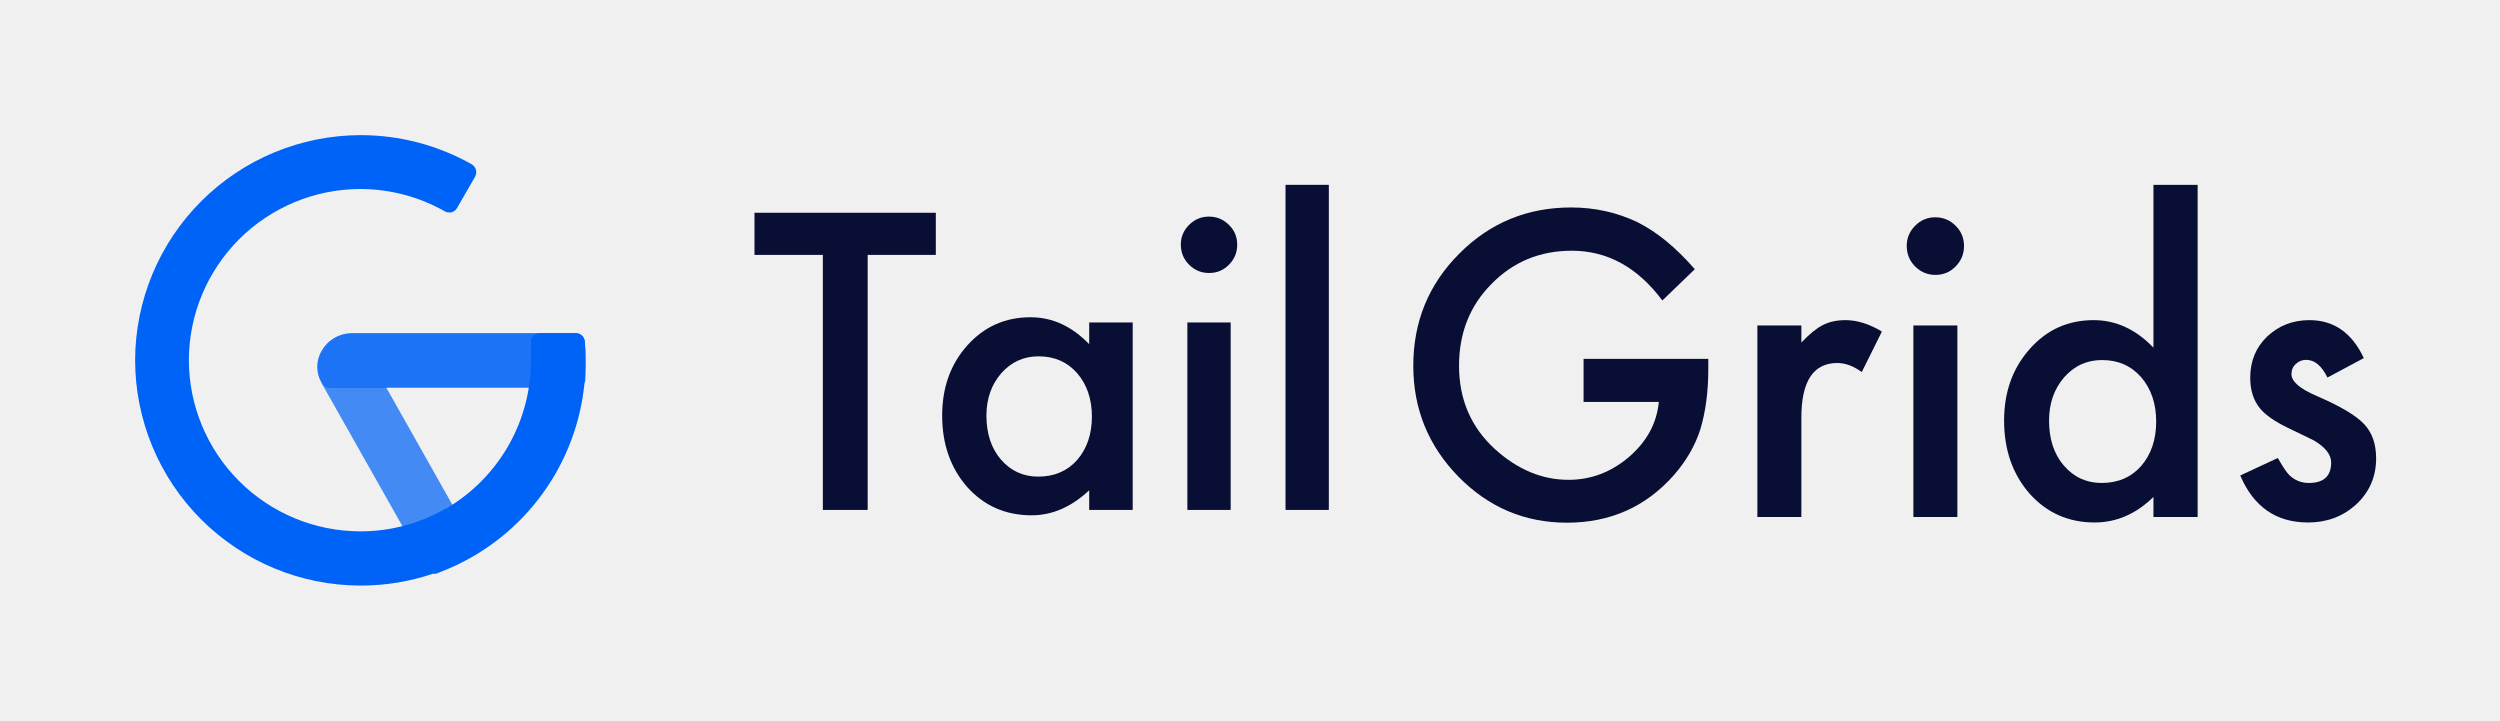
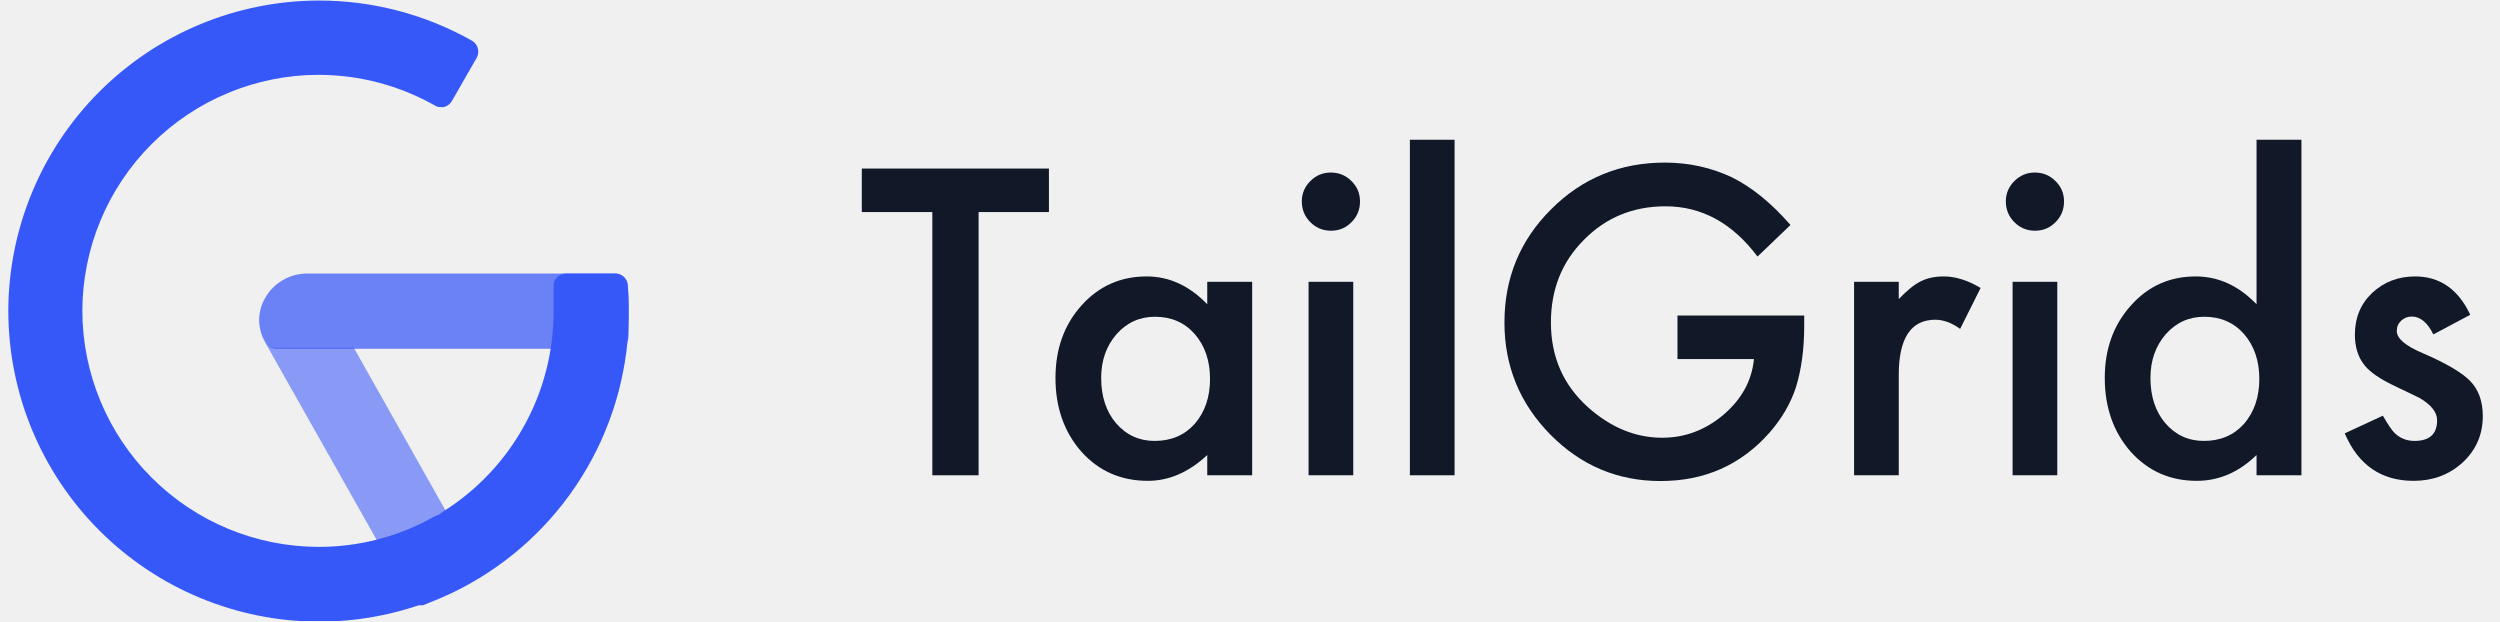
- <svg xmlns="http://www.w3.org/2000/svg" fill="none" height="96" viewBox="0 0 333 96" width="333">
-   <path d="m77.904 45.478c-.029-.299-.168-.577-.39-.781-.222-.204-.51-.319-.811-.323h-29.928c-.813.02-1.606.252-2.301.673-.695.421-1.268 1.016-1.662 1.727-.364.636-.556 1.355-.556 2.088 0 .733.192 1.452.556 2.088.104.2.259.369.448.491.19.122.408.193.633.205h32.883c.301-.004.59-.119.811-.323.222-.204.36-.482.39-.781 0-.936 0-1.728 0-2.4s-0-1.752-.072-2.664z" fill="#0063f7" opacity=".88" />
-   <path d="m51.409 51.55h-7.59c-.215-.015-.424-.082-.608-.195-.184-.113-.338-.268-.449-.453l13.956 24.696c.107.185.261.338.447.444.186.105.396.16.61.157.135.023.273.023.408 0 1.587-.571 3.122-1.278 4.588-2.112.137-.077.258-.181.354-.305.097-.124.167-.267.207-.419s.05-.311.028-.467-.076-.306-.157-.441z" fill="#0063f7" opacity=".72" />
-   <path d="m57.691 76.414c.012 0.0.024 0.0.035 0 .127.023.257.023.384 0l.768-.312.697-.288c1.062-.441 2.097-.946 3.099-1.512 4.683-2.636 8.574-6.477 11.269-11.124s4.095-9.93 4.055-15.3c0-.888-.048-1.584-.12-2.4-.024-.297-.157-.575-.375-.779s-.504-.32-.802-.325h-4.804c-.169.002-.335.039-.488.11s-.29.172-.401.298c-.112.122-.196.266-.246.424s-.064.324-.043.488v2.4c-.006 3.83-.977 7.596-2.825 10.952-1.847 3.356-4.511 6.192-7.744 8.248-.128.082-.252.171-.377.261-.071.051-.142.102-.215.152-.119.024-.234.063-.343.117-3.425 1.947-7.3 2.965-11.241 2.952-6.048-.013-11.845-2.419-16.121-6.692s-6.685-10.065-6.697-16.108c.013-6.043 2.421-11.835 6.697-16.108s10.073-6.679 16.121-6.692c3.939.001 7.811 1.018 11.241 2.952.179.114.388.172.601.168h.264c.165-.036.32-.106.457-.205.136-.099.251-.225.336-.371l2.402-4.176c.159-.278.203-.607.122-.916s-.28-.575-.554-.74c-4.521-2.553-9.627-3.892-14.82-3.888-7.959.013-15.589 3.178-21.217 8.801-5.628 5.623-8.795 13.247-8.808 21.199.013 7.953 3.18 15.576 8.808 21.199 5.628 5.623 13.258 8.788 21.217 8.801 3.3.003 6.565-.537 9.666-1.586z" fill="#0063f7" />
-   <g fill="#090e34">
-     <path d="m115.574 33.953v33.969h-5.973v-33.969h-9.101v-5.614h24.15v5.614z" />
-     <path d="m145.082 42.951h5.794v24.97h-5.794v-2.615c-2.375 2.222-4.931 3.333-7.665 3.333-3.453 0-6.307-1.248-8.563-3.743-2.239-2.547-3.358-5.726-3.358-9.537 0-3.743 1.119-6.862 3.358-9.357s5.042-3.743 8.409-3.743c2.906 0 5.512 1.196 7.819 3.589zm-13.69 12.408c0 2.393.641 4.341 1.923 5.845 1.316 1.521 2.974 2.282 4.974 2.282 2.136 0 3.862-.735 5.178-2.205 1.316-1.521 1.974-3.452 1.974-5.794s-.658-4.273-1.974-5.794c-1.316-1.487-3.025-2.23-5.127-2.23-1.983 0-3.641.752-4.974 2.256-1.316 1.521-1.974 3.401-1.974 5.64z" />
-     <path d="m163.925 42.951v24.97h-5.768v-24.97zm-6.64-10.383c0-1.008.368-1.88 1.103-2.615.735-.735 1.615-1.102 2.64-1.102 1.043 0 1.932.367 2.667 1.102.734.718 1.102 1.598 1.102 2.641 0 1.043-.368 1.931-1.102 2.666-.718.735-1.598 1.102-2.641 1.102s-1.931-.367-2.666-1.102c-.735-.735-1.103-1.632-1.103-2.692z" />
-     <path d="m177 24.621v43.3h-5.768v-43.3z" />
-     <path d="m210.931 47.802h16.614v1.336c0 3.038-.356 5.728-1.067 8.068-.695 2.165-1.867 4.191-3.516 6.077-3.732 4.226-8.48 6.339-14.244 6.339-5.625 0-10.442-2.043-14.453-6.129-4.01-4.104-6.015-9.028-6.015-14.773 0-5.867 2.04-10.844 6.12-14.93 4.079-4.104 9.044-6.155 14.895-6.155 3.142 0 6.076.646 8.802 1.938 2.604 1.292 5.164 3.388 7.681 6.286l-4.322 4.165c-3.299-4.418-7.318-6.627-12.057-6.627-4.253 0-7.821 1.476-10.703 4.427-2.882 2.899-4.322 6.531-4.322 10.896 0 4.505 1.605 8.216 4.817 11.132 3.003 2.707 6.258 4.06 9.765 4.06 2.986 0 5.668-1.013 8.047-3.038 2.378-2.043 3.706-4.488 3.984-7.334h-10.026z" />
-     <path d="m234.081 43.349h5.86v2.279c1.076-1.135 2.031-1.912 2.864-2.331.851-.437 1.858-.655 3.021-.655 1.545 0 3.159.506 4.843 1.519l-2.682 5.396c-1.111-.803-2.196-1.205-3.255-1.205-3.194 0-4.791 2.427-4.791 7.282v13.228h-5.86z" />
-     <path d="m260.721 43.349v25.512h-5.859v-25.512zm-6.744-10.608c0-1.03.373-1.921 1.119-2.672.747-.751 1.641-1.126 2.682-1.126 1.059 0 1.962.375 2.709 1.126.746.733 1.119 1.633 1.119 2.698s-.373 1.973-1.119 2.724c-.729.751-1.624 1.126-2.683 1.126s-1.961-.375-2.708-1.126c-.746-.751-1.119-1.668-1.119-2.75z" />
-     <path d="m286.84 24.621h5.885v44.24h-5.885v-2.672c-2.309 2.27-4.922 3.405-7.838 3.405-3.473 0-6.354-1.275-8.646-3.824-2.274-2.602-3.411-5.85-3.411-9.744 0-3.807 1.137-6.985 3.411-9.534 2.257-2.567 5.095-3.85 8.515-3.85 2.969 0 5.625 1.222 7.969 3.667zm-13.906 31.406c0 2.445.651 4.435 1.953 5.972 1.337 1.554 3.021 2.331 5.052 2.331 2.17 0 3.923-.751 5.26-2.253 1.337-1.554 2.005-3.527 2.005-5.92 0-2.392-.668-4.366-2.005-5.92-1.337-1.519-3.073-2.279-5.208-2.279-2.014 0-3.698.768-5.052 2.305-1.337 1.554-2.005 3.475-2.005 5.763z" />
-     <path d="m314.859 47.697-4.843 2.593c-.764-1.572-1.71-2.357-2.839-2.357-.538 0-.998.183-1.38.55-.382.349-.573.803-.573 1.362 0 .978 1.129 1.947 3.386 2.907 3.107 1.345 5.199 2.584 6.275 3.72 1.077 1.135 1.615 2.663 1.615 4.584 0 2.462-.903 4.523-2.708 6.182-1.754 1.572-3.872 2.357-6.354 2.357-4.253 0-7.265-2.087-9.036-6.26l5-2.331c.694 1.222 1.224 1.999 1.588 2.331.712.664 1.563.995 2.552.995 1.979 0 2.969-.908 2.969-2.724 0-1.048-.764-2.026-2.292-2.934-.59-.297-1.18-.585-1.771-.864-.59-.279-1.189-.568-1.796-.864-1.702-.838-2.9-1.676-3.594-2.515-.885-1.065-1.328-2.436-1.328-4.112 0-2.218.755-4.051 2.265-5.501 1.545-1.449 3.42-2.174 5.625-2.174 3.247 0 5.66 1.685 7.239 5.055z" />
+ <svg xmlns="http://www.w3.org/2000/svg" width="161" height="40" viewBox="0 0 161 40" fill="none">
+   <g clip-path="url(#clip0_2011_604)">
+     <mask id="mask0_2011_604" style="mask-type:luminance" maskUnits="userSpaceOnUse" x="0" y="0" width="41" height="40">
+       <path d="M40.5 0H0.5V40H40.5V0Z" fill="white" />
+     </mask>
+     <g mask="url(#mask0_2011_604)">
+       <path opacity="0.72" d="M40.436 18.352C40.416 18.153 40.324 17.967 40.176 17.832C40.029 17.696 39.836 17.619 39.636 17.616H19.7C19.159 17.629 18.63 17.784 18.167 18.065C17.704 18.345 17.322 18.742 17.06 19.216C16.817 19.64 16.689 20.12 16.689 20.608C16.689 21.096 16.817 21.576 17.06 22C17.129 22.133 17.232 22.246 17.358 22.328C17.485 22.409 17.63 22.456 17.78 22.464H39.684C39.885 22.461 40.077 22.384 40.224 22.249C40.372 22.113 40.464 21.928 40.484 21.728C40.484 21.104 40.484 20.576 40.484 20.128C40.484 19.68 40.484 18.96 40.436 18.352Z" fill="#3758F9" />
+       <path d="M40.42 18.352C40.404 18.154 40.315 17.969 40.17 17.833C40.025 17.697 39.835 17.619 39.636 17.616H36.436C36.324 17.617 36.213 17.642 36.111 17.689C36.009 17.736 35.918 17.804 35.844 17.888C35.769 17.969 35.713 18.066 35.68 18.171C35.647 18.276 35.637 18.387 35.652 18.496C35.652 19.008 35.652 19.52 35.652 20.096C35.648 22.649 35.001 25.16 33.77 27.397C32.54 29.634 30.766 31.526 28.612 32.896C28.388 33.04 28.18 33.216 27.94 33.344C26.766 34.013 25.506 34.519 24.196 34.848L26.292 38.576C26.363 38.699 26.466 38.801 26.59 38.872C26.713 38.942 26.854 38.978 26.996 38.976C27.08 38.992 27.167 38.992 27.252 38.976L27.764 38.768L28.228 38.576C28.936 38.282 29.625 37.946 30.292 37.568C33.411 35.811 36.003 33.25 37.798 30.152C39.594 27.055 40.526 23.532 40.5 19.952C40.5 19.36 40.468 18.896 40.42 18.352Z" fill="#3758F9" />
+       <path d="M29.095 33.539C28.987 33.356 28.816 33.219 28.615 33.155H28.39C28.252 33.156 28.115 33.189 27.991 33.251C25.709 34.549 23.128 35.227 20.503 35.219C16.474 35.21 12.613 33.606 9.764 30.757C6.915 27.909 5.311 24.047 5.303 20.019C5.311 15.99 6.915 12.129 9.764 9.28C12.613 6.431 16.474 4.827 20.503 4.819C23.126 4.82 25.705 5.497 27.991 6.787C28.11 6.862 28.249 6.901 28.39 6.899H28.567C28.676 6.874 28.78 6.828 28.871 6.762C28.962 6.696 29.038 6.612 29.095 6.515L30.695 3.731C30.8 3.546 30.829 3.326 30.776 3.12C30.722 2.914 30.589 2.737 30.407 2.627C27.395 0.925 23.994 0.032 20.535 0.035C15.233 0.043 10.151 2.153 6.402 5.902C2.653 9.651 0.543 14.733 0.535 20.035C0.543 25.336 2.653 30.419 6.402 34.167C10.151 37.916 15.233 40.026 20.535 40.035C23.994 40.038 27.395 39.145 30.407 37.443C30.498 37.391 30.578 37.322 30.643 37.239C30.707 37.156 30.754 37.061 30.781 36.96C30.808 36.858 30.814 36.752 30.799 36.648C30.784 36.544 30.749 36.445 30.695 36.355L29.095 33.539Z" fill="#3758F9" />
+       <path opacity="0.56" d="M22.788 22.4H17.732C17.588 22.39 17.45 22.345 17.327 22.27C17.204 22.195 17.102 22.091 17.028 21.968L26.324 38.432C26.395 38.555 26.498 38.657 26.622 38.727C26.745 38.798 26.886 38.834 27.028 38.832C27.118 38.847 27.21 38.847 27.3 38.832C28.357 38.451 29.38 37.98 30.356 37.424C30.448 37.372 30.528 37.303 30.592 37.22C30.656 37.137 30.703 37.042 30.73 36.941C30.757 36.839 30.763 36.733 30.748 36.63C30.733 36.526 30.698 36.426 30.644 36.336L22.788 22.4Z" fill="#3758F9" />
+     </g>
+     <path d="M63.022 13.657V30.608H60.042V13.657H55.5V10.855H67.551V13.657H63.022Z" fill="#111928" />
+     <path d="M77.747 18.147H80.639V30.608H77.747V29.303C76.562 30.412 75.287 30.966 73.922 30.966C72.199 30.966 70.775 30.343 69.649 29.098C68.532 27.827 67.973 26.241 67.973 24.339C67.973 22.471 68.532 20.915 69.649 19.67C70.766 18.424 72.165 17.802 73.845 17.802C75.295 17.802 76.596 18.399 77.747 19.593V18.147ZM70.916 24.339C70.916 25.533 71.236 26.505 71.875 27.256C72.532 28.015 73.359 28.395 74.357 28.395C75.423 28.395 76.285 28.028 76.941 27.294C77.598 26.535 77.926 25.572 77.926 24.403C77.926 23.235 77.598 22.271 76.941 21.512C76.285 20.77 75.432 20.399 74.383 20.399C73.393 20.399 72.566 20.774 71.901 21.525C71.244 22.284 70.916 23.222 70.916 24.339Z" fill="#111928" />
+     <path d="M87.15 18.147V30.608H84.272V18.147H87.15ZM83.837 12.966C83.837 12.463 84.02 12.028 84.387 11.661C84.754 11.294 85.193 11.111 85.705 11.111C86.225 11.111 86.668 11.294 87.035 11.661C87.402 12.019 87.585 12.458 87.585 12.979C87.585 13.499 87.402 13.942 87.035 14.309C86.677 14.676 86.238 14.859 85.718 14.859C85.197 14.859 84.754 14.676 84.387 14.309C84.02 13.942 83.837 13.495 83.837 12.966Z" fill="#111928" />
+     <path d="M93.675 9V30.608H90.796V9H93.675Z" fill="#111928" />
+     <path d="M108.029 20.322H116.191V20.974C116.191 22.458 116.016 23.772 115.666 24.915C115.325 25.972 114.749 26.962 113.939 27.883C112.106 29.947 109.773 30.979 106.941 30.979C104.178 30.979 101.811 29.981 99.841 27.985C97.871 25.981 96.886 23.576 96.886 20.77C96.886 17.904 97.888 15.473 99.892 13.478C101.897 11.473 104.336 10.471 107.21 10.471C108.754 10.471 110.195 10.787 111.534 11.418C112.813 12.049 114.071 13.072 115.308 14.488L113.184 16.522C111.564 14.365 109.59 13.286 107.261 13.286C105.172 13.286 103.419 14.006 102.003 15.448C100.587 16.863 99.879 18.637 99.879 20.77C99.879 22.97 100.668 24.782 102.246 26.207C103.722 27.529 105.321 28.19 107.044 28.19C108.511 28.19 109.828 27.695 110.997 26.706C112.165 25.708 112.818 24.514 112.954 23.124H108.029V20.322Z" fill="#111928" />
+     <path d="M119.402 18.147H122.28V19.26C122.809 18.706 123.278 18.326 123.688 18.122C124.106 17.908 124.6 17.802 125.172 17.802C125.931 17.802 126.724 18.049 127.551 18.544L126.233 21.179C125.688 20.787 125.155 20.591 124.634 20.591C123.065 20.591 122.28 21.776 122.28 24.147V30.608H119.402V18.147Z" fill="#111928" />
+     <path d="M132.489 18.147V30.608H129.611V18.147H132.489ZM129.176 12.966C129.176 12.463 129.359 12.028 129.726 11.661C130.093 11.294 130.532 11.111 131.044 11.111C131.564 11.111 132.007 11.294 132.374 11.661C132.741 12.019 132.924 12.458 132.924 12.979C132.924 13.499 132.741 13.942 132.374 14.309C132.016 14.676 131.577 14.859 131.057 14.859C130.536 14.859 130.093 14.676 129.726 14.309C129.359 13.942 129.176 13.495 129.176 12.966Z" fill="#111928" />
+     <path d="M145.321 9H148.212V30.608H145.321V29.303C144.187 30.412 142.903 30.966 141.47 30.966C139.764 30.966 138.349 30.343 137.223 29.098C136.106 27.827 135.547 26.241 135.547 24.339C135.547 22.48 136.106 20.927 137.223 19.682C138.332 18.429 139.726 17.802 141.406 17.802C142.865 17.802 144.17 18.399 145.321 19.593V9ZM138.489 24.339C138.489 25.533 138.809 26.505 139.449 27.256C140.106 28.015 140.933 28.395 141.931 28.395C142.997 28.395 143.858 28.028 144.515 27.294C145.172 26.535 145.5 25.571 145.5 24.403C145.5 23.235 145.172 22.271 144.515 21.512C143.858 20.77 143.005 20.399 141.956 20.399C140.967 20.399 140.14 20.774 139.474 21.524C138.818 22.284 138.489 23.222 138.489 24.339Z" fill="#111928" />
+     <path d="M159.086 20.271L156.707 21.537C156.332 20.77 155.867 20.386 155.312 20.386C155.048 20.386 154.822 20.476 154.634 20.655C154.447 20.825 154.353 21.047 154.353 21.32C154.353 21.797 154.907 22.271 156.016 22.74C157.543 23.397 158.57 24.002 159.099 24.557C159.628 25.111 159.892 25.857 159.892 26.795C159.892 27.998 159.449 29.004 158.562 29.815C157.7 30.582 156.66 30.966 155.44 30.966C153.351 30.966 151.871 29.947 151.001 27.908L153.457 26.77C153.799 27.367 154.059 27.746 154.238 27.908C154.587 28.233 155.005 28.395 155.491 28.395C156.464 28.395 156.95 27.951 156.95 27.064C156.95 26.552 156.575 26.075 155.824 25.631C155.534 25.486 155.244 25.346 154.954 25.209C154.664 25.073 154.37 24.932 154.071 24.787C153.236 24.378 152.647 23.968 152.306 23.559C151.871 23.038 151.654 22.369 151.654 21.55C151.654 20.467 152.025 19.572 152.767 18.864C153.526 18.156 154.447 17.802 155.53 17.802C157.125 17.802 158.31 18.625 159.086 20.271Z" fill="#111928" />
  </g>
+   <defs>
+     <clipPath id="clip0_2011_604">
+       <rect width="160" height="40" fill="white" transform="translate(0.5)" />
+     </clipPath>
+   </defs>
</svg>
